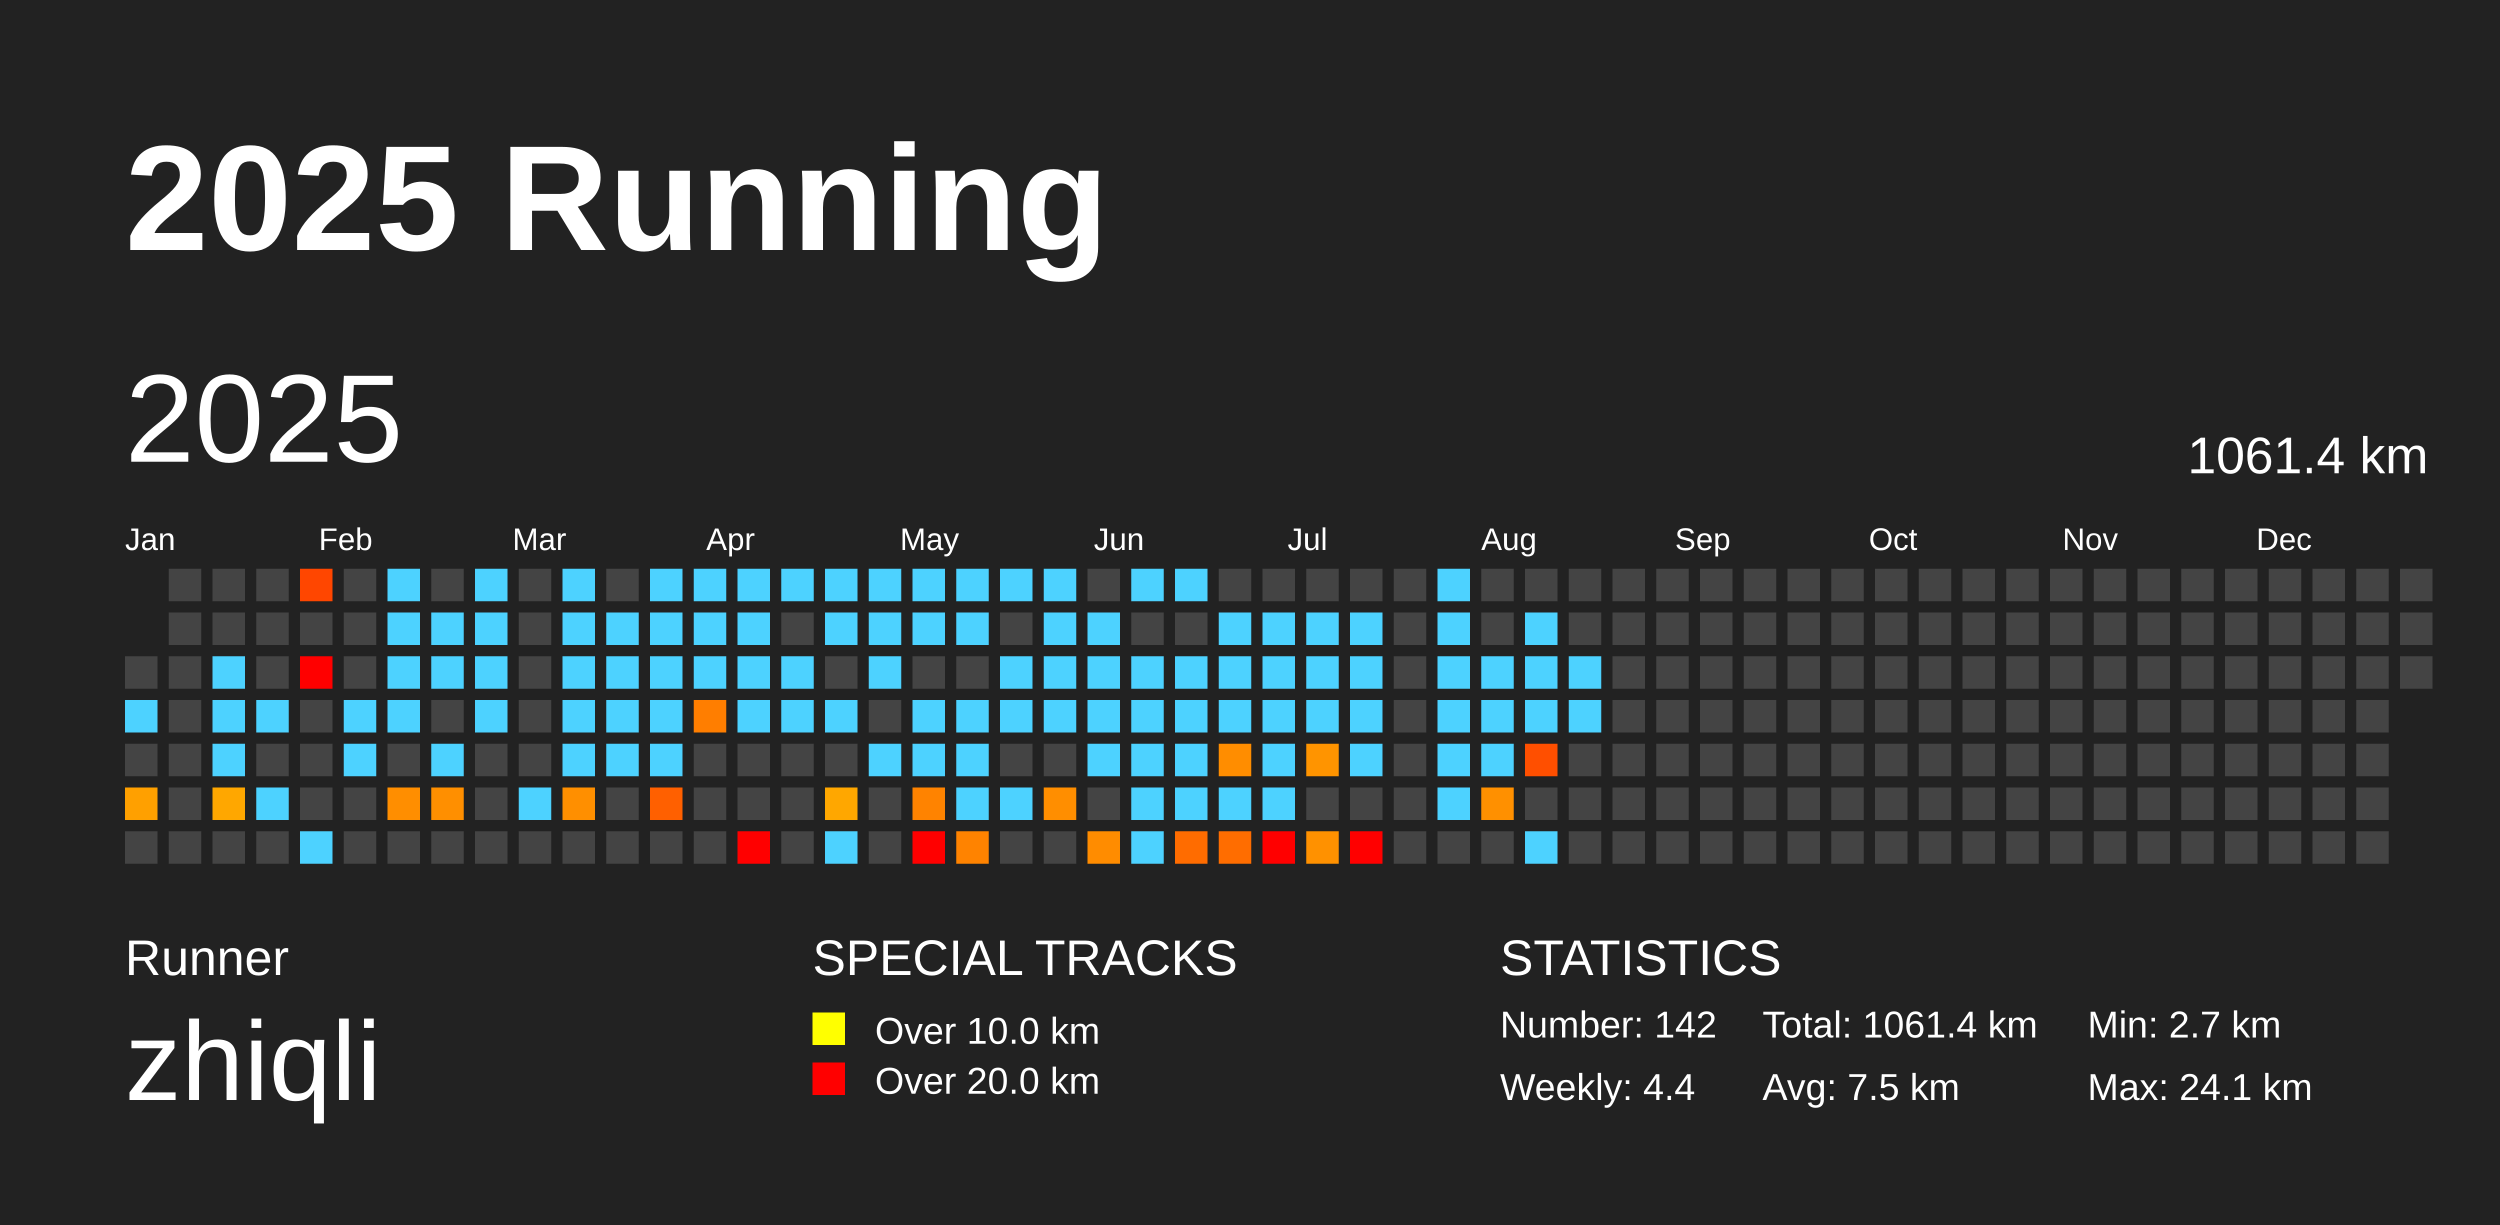
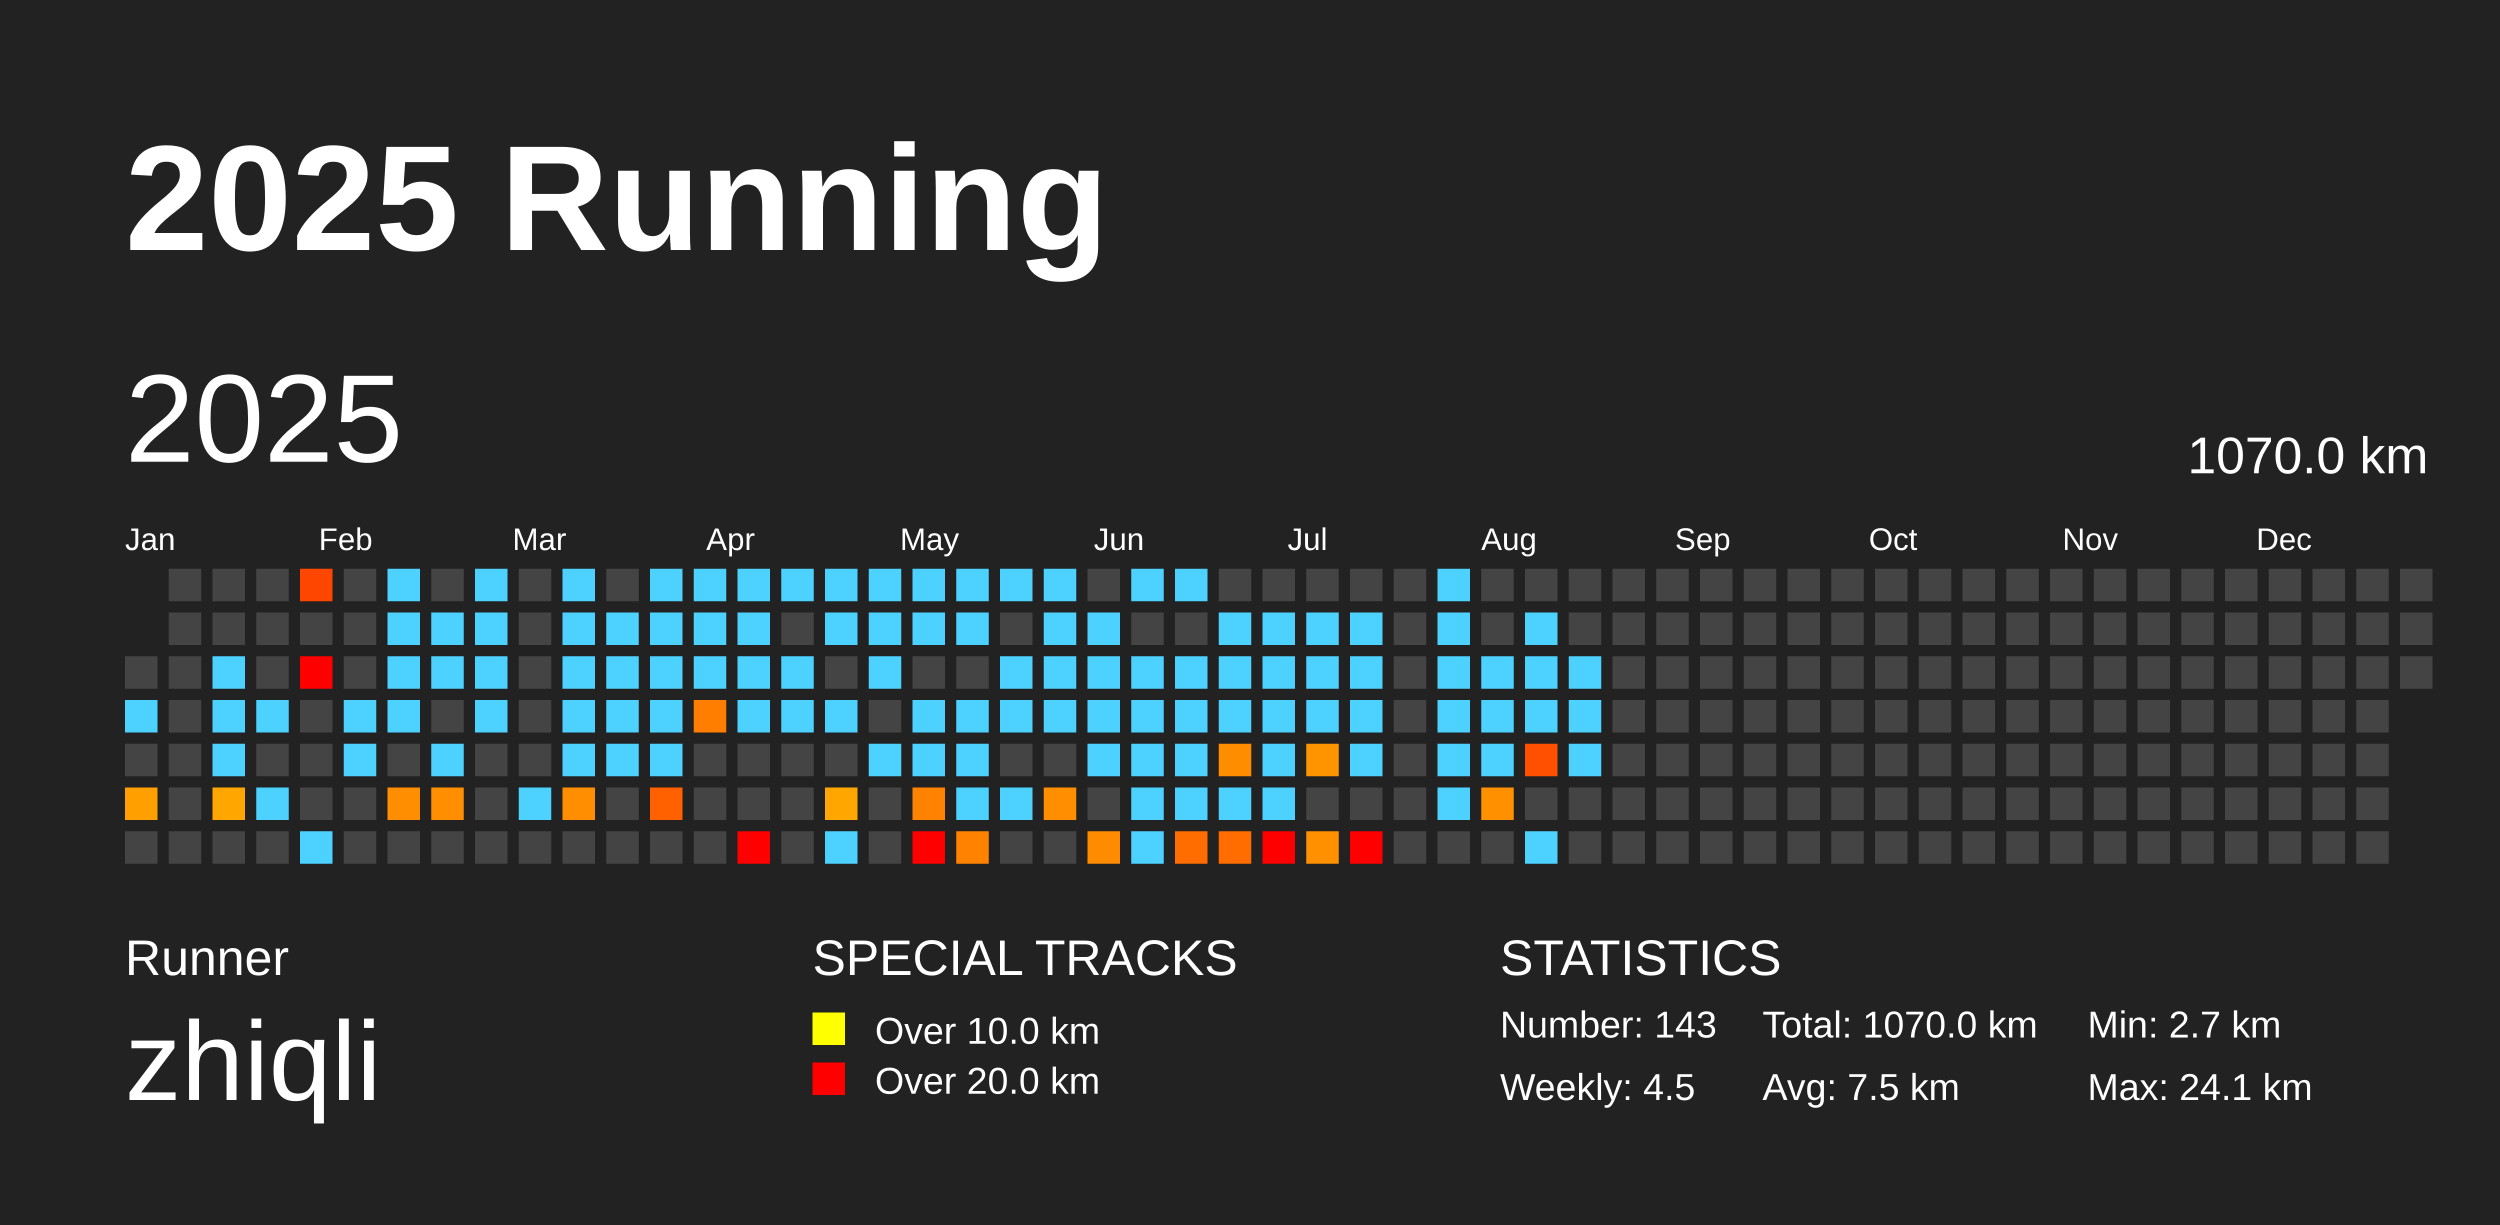
<svg xmlns="http://www.w3.org/2000/svg" baseProfile="full" height="98mm" version="1.1" viewBox="0,0,200,98" width="200mm">
  <defs />
  <rect fill="#222222" height="98" width="200" x="0" y="0" />
  <text fill="#FFFFFF" style="font-size:12px; font-family:Arial; font-weight:bold;" x="10" y="20">2025 Running</text>
  <text fill="#FFFFFF" style="font-size:4px; font-family:Arial" x="10" y="78">Runner</text>
  <text fill="#FFFFFF" style="font-size:9px; font-family:Arial" x="10" y="88">zhiqli</text>
  <text fill="#FFFFFF" style="font-size:4px; font-family:Arial" x="65" y="78">SPECIAL TRACKS</text>
  <rect fill="yellow" height="2.6" width="2.6" x="65" y="81" />
  <text fill="#FFFFFF" style="font-size:3px; font-family:Arial" x="70" y="83.5">Over 10.0 km</text>
  <rect fill="red" height="2.6" width="2.6" x="65" y="85" />
  <text fill="#FFFFFF" style="font-size:3px; font-family:Arial" x="70" y="87.5">Over 20.0 km</text>
  <text fill="#FFFFFF" style="font-size:4px; font-family:Arial" x="120" y="78">STATISTICS</text>
-   <text fill="#FFFFFF" style="font-size:3px; font-family:Arial" x="120" y="83">Number: 142</text>
-   <text fill="#FFFFFF" style="font-size:3px; font-family:Arial" x="120" y="88">Weekly: 4.4</text>
-   <text fill="#FFFFFF" style="font-size:3px; font-family:Arial" x="141" y="83">Total: 1061.4 km</text>
+   <text fill="#FFFFFF" style="font-size:3px; font-family:Arial" x="120" y="83">Number: 143</text>
+   <text fill="#FFFFFF" style="font-size:3px; font-family:Arial" x="120" y="88">Weekly: 4.5</text>
+   <text fill="#FFFFFF" style="font-size:3px; font-family:Arial" x="141" y="83">Total: 1070.0 km</text>
  <text fill="#FFFFFF" style="font-size:3px; font-family:Arial" x="141" y="88">Avg: 7.5 km</text>
  <text fill="#FFFFFF" style="font-size:3px; font-family:Arial" x="167" y="83">Min: 2.7 km</text>
  <text fill="#FFFFFF" style="font-size:3px; font-family:Arial" x="167" y="88">Max: 24.1 km</text>
  <text dominant-baseline="hanging" fill="#FFFFFF" style="font-size:10.0px; font-family:Arial;" x="10" y="30">2025</text>
-   <text dominant-baseline="hanging" fill="#FFFFFF" style="font-size:4.125px; font-family:Arial;" x="175" y="35">1061.4 km</text>
+   <text dominant-baseline="hanging" fill="#FFFFFF" style="font-size:4.125px; font-family:Arial;" x="175" y="35">1070.0 km</text>
  <text fill="#FFFFFF" style="font-size:2.5px; font-family:Arial" x="10.0" y="44">Jan</text>
  <text fill="#FFFFFF" style="font-size:2.5px; font-family:Arial" x="25.5" y="44">Feb</text>
  <text fill="#FFFFFF" style="font-size:2.5px; font-family:Arial" x="41.0" y="44">Mar</text>
  <text fill="#FFFFFF" style="font-size:2.5px; font-family:Arial" x="56.5" y="44">Apr</text>
  <text fill="#FFFFFF" style="font-size:2.5px; font-family:Arial" x="72.0" y="44">May</text>
  <text fill="#FFFFFF" style="font-size:2.5px; font-family:Arial" x="87.5" y="44">Jun</text>
  <text fill="#FFFFFF" style="font-size:2.5px; font-family:Arial" x="103.0" y="44">Jul</text>
  <text fill="#FFFFFF" style="font-size:2.5px; font-family:Arial" x="118.5" y="44">Aug</text>
  <text fill="#FFFFFF" style="font-size:2.5px; font-family:Arial" x="134.0" y="44">Sep</text>
  <text fill="#FFFFFF" style="font-size:2.5px; font-family:Arial" x="149.5" y="44">Oct</text>
  <text fill="#FFFFFF" style="font-size:2.5px; font-family:Arial" x="165.0" y="44">Nov</text>
  <text fill="#FFFFFF" style="font-size:2.5px; font-family:Arial" x="180.5" y="44">Dec</text>
  <rect fill="#444444" height="2.6" width="2.6" x="10.0" y="52.5" />
  <rect fill="#4dd2ff" height="2.6" width="2.6" x="10.0" y="56.0" />
  <rect fill="#444444" height="2.6" width="2.6" x="10.0" y="59.5" />
  <rect fill="#ffa000" height="2.6" width="2.6" x="10.0" y="63.0" />
  <rect fill="#444444" height="2.6" width="2.6" x="10.0" y="66.5" />
  <rect fill="#444444" height="2.6" width="2.6" x="13.5" y="45.5" />
  <rect fill="#444444" height="2.6" width="2.6" x="13.5" y="49.0" />
  <rect fill="#444444" height="2.6" width="2.6" x="13.5" y="52.5" />
  <rect fill="#444444" height="2.6" width="2.6" x="13.5" y="56.0" />
  <rect fill="#444444" height="2.6" width="2.6" x="13.5" y="59.5" />
  <rect fill="#444444" height="2.6" width="2.6" x="13.5" y="63.0" />
  <rect fill="#444444" height="2.6" width="2.6" x="13.5" y="66.5" />
  <rect fill="#444444" height="2.6" width="2.6" x="17.0" y="45.5" />
  <rect fill="#444444" height="2.6" width="2.6" x="17.0" y="49.0" />
  <rect fill="#4dd2ff" height="2.6" width="2.6" x="17.0" y="52.5" />
  <rect fill="#4dd2ff" height="2.6" width="2.6" x="17.0" y="56.0" />
  <rect fill="#4dd2ff" height="2.6" width="2.6" x="17.0" y="59.5" />
  <rect fill="#ffa700" height="2.6" width="2.6" x="17.0" y="63.0" />
  <rect fill="#444444" height="2.6" width="2.6" x="17.0" y="66.5" />
  <rect fill="#444444" height="2.6" width="2.6" x="20.5" y="45.5" />
  <rect fill="#444444" height="2.6" width="2.6" x="20.5" y="49.0" />
  <rect fill="#444444" height="2.6" width="2.6" x="20.5" y="52.5" />
  <rect fill="#4dd2ff" height="2.6" width="2.6" x="20.5" y="56.0" />
  <rect fill="#444444" height="2.6" width="2.6" x="20.5" y="59.5" />
  <rect fill="#4dd2ff" height="2.6" width="2.6" x="20.5" y="63.0" />
  <rect fill="#444444" height="2.6" width="2.6" x="20.5" y="66.5" />
  <rect fill="#ff4600" height="2.6" width="2.6" x="24.0" y="45.5" />
  <rect fill="#444444" height="2.6" width="2.6" x="24.0" y="49.0" />
  <rect fill="red" height="2.6" width="2.6" x="24.0" y="52.5" />
  <rect fill="#444444" height="2.6" width="2.6" x="24.0" y="56.0" />
  <rect fill="#444444" height="2.6" width="2.6" x="24.0" y="59.5" />
  <rect fill="#444444" height="2.6" width="2.6" x="24.0" y="63.0" />
  <rect fill="#4dd2ff" height="2.6" width="2.6" x="24.0" y="66.5" />
  <rect fill="#444444" height="2.6" width="2.6" x="27.5" y="45.5" />
  <rect fill="#444444" height="2.6" width="2.6" x="27.5" y="49.0" />
  <rect fill="#444444" height="2.6" width="2.6" x="27.5" y="52.5" />
  <rect fill="#4dd2ff" height="2.6" width="2.6" x="27.5" y="56.0" />
  <rect fill="#4dd2ff" height="2.6" width="2.6" x="27.5" y="59.5" />
  <rect fill="#444444" height="2.6" width="2.6" x="27.5" y="63.0" />
  <rect fill="#444444" height="2.6" width="2.6" x="27.5" y="66.5" />
  <rect fill="#4dd2ff" height="2.6" width="2.6" x="31.0" y="45.5" />
  <rect fill="#4dd2ff" height="2.6" width="2.6" x="31.0" y="49.0" />
  <rect fill="#4dd2ff" height="2.6" width="2.6" x="31.0" y="52.5" />
  <rect fill="#4dd2ff" height="2.6" width="2.6" x="31.0" y="56.0" />
  <rect fill="#444444" height="2.6" width="2.6" x="31.0" y="59.5" />
  <rect fill="#ff8e00" height="2.6" width="2.6" x="31.0" y="63.0" />
  <rect fill="#444444" height="2.6" width="2.6" x="31.0" y="66.5" />
  <rect fill="#444444" height="2.6" width="2.6" x="34.5" y="45.5" />
  <rect fill="#4dd2ff" height="2.6" width="2.6" x="34.5" y="49.0" />
  <rect fill="#4dd2ff" height="2.6" width="2.6" x="34.5" y="52.5" />
  <rect fill="#444444" height="2.6" width="2.6" x="34.5" y="56.0" />
  <rect fill="#4dd2ff" height="2.6" width="2.6" x="34.5" y="59.5" />
  <rect fill="#ff8f00" height="2.6" width="2.6" x="34.5" y="63.0" />
  <rect fill="#444444" height="2.6" width="2.6" x="34.5" y="66.5" />
  <rect fill="#4dd2ff" height="2.6" width="2.6" x="38.0" y="45.5" />
  <rect fill="#4dd2ff" height="2.6" width="2.6" x="38.0" y="49.0" />
  <rect fill="#4dd2ff" height="2.6" width="2.6" x="38.0" y="52.5" />
  <rect fill="#4dd2ff" height="2.6" width="2.6" x="38.0" y="56.0" />
  <rect fill="#444444" height="2.6" width="2.6" x="38.0" y="59.5" />
  <rect fill="#444444" height="2.6" width="2.6" x="38.0" y="63.0" />
  <rect fill="#444444" height="2.6" width="2.6" x="38.0" y="66.5" />
  <rect fill="#444444" height="2.6" width="2.6" x="41.5" y="45.5" />
  <rect fill="#444444" height="2.6" width="2.6" x="41.5" y="49.0" />
  <rect fill="#444444" height="2.6" width="2.6" x="41.5" y="52.5" />
  <rect fill="#444444" height="2.6" width="2.6" x="41.5" y="56.0" />
  <rect fill="#444444" height="2.6" width="2.6" x="41.5" y="59.5" />
  <rect fill="#4dd2ff" height="2.6" width="2.6" x="41.5" y="63.0" />
  <rect fill="#444444" height="2.6" width="2.6" x="41.5" y="66.5" />
  <rect fill="#4dd2ff" height="2.6" width="2.6" x="45.0" y="45.5" />
  <rect fill="#4dd2ff" height="2.6" width="2.6" x="45.0" y="49.0" />
  <rect fill="#4dd2ff" height="2.6" width="2.6" x="45.0" y="52.5" />
  <rect fill="#4dd2ff" height="2.6" width="2.6" x="45.0" y="56.0" />
  <rect fill="#4dd2ff" height="2.6" width="2.6" x="45.0" y="59.5" />
  <rect fill="#ff8f00" height="2.6" width="2.6" x="45.0" y="63.0" />
  <rect fill="#444444" height="2.6" width="2.6" x="45.0" y="66.5" />
  <rect fill="#444444" height="2.6" width="2.6" x="48.5" y="45.5" />
  <rect fill="#4dd2ff" height="2.6" width="2.6" x="48.5" y="49.0" />
  <rect fill="#4dd2ff" height="2.6" width="2.6" x="48.5" y="52.5" />
  <rect fill="#4dd2ff" height="2.6" width="2.6" x="48.5" y="56.0" />
  <rect fill="#4dd2ff" height="2.6" width="2.6" x="48.5" y="59.5" />
  <rect fill="#444444" height="2.6" width="2.6" x="48.5" y="63.0" />
  <rect fill="#444444" height="2.6" width="2.6" x="48.5" y="66.5" />
  <rect fill="#4dd2ff" height="2.6" width="2.6" x="52.0" y="45.5" />
  <rect fill="#4dd2ff" height="2.6" width="2.6" x="52.0" y="49.0" />
  <rect fill="#4dd2ff" height="2.6" width="2.6" x="52.0" y="52.5" />
  <rect fill="#4dd2ff" height="2.6" width="2.6" x="52.0" y="56.0" />
  <rect fill="#4dd2ff" height="2.6" width="2.6" x="52.0" y="59.5" />
  <rect fill="#ff6000" height="2.6" width="2.6" x="52.0" y="63.0" />
  <rect fill="#444444" height="2.6" width="2.6" x="52.0" y="66.5" />
  <rect fill="#4dd2ff" height="2.6" width="2.6" x="55.5" y="45.5" />
  <rect fill="#4dd2ff" height="2.6" width="2.6" x="55.5" y="49.0" />
  <rect fill="#4dd2ff" height="2.6" width="2.6" x="55.5" y="52.5" />
  <rect fill="#ff7e00" height="2.6" width="2.6" x="55.5" y="56.0" />
  <rect fill="#444444" height="2.6" width="2.6" x="55.5" y="59.5" />
  <rect fill="#444444" height="2.6" width="2.6" x="55.5" y="63.0" />
  <rect fill="#444444" height="2.6" width="2.6" x="55.5" y="66.5" />
  <rect fill="#4dd2ff" height="2.6" width="2.6" x="59.0" y="45.5" />
  <rect fill="#4dd2ff" height="2.6" width="2.6" x="59.0" y="49.0" />
  <rect fill="#4dd2ff" height="2.6" width="2.6" x="59.0" y="52.5" />
  <rect fill="#4dd2ff" height="2.6" width="2.6" x="59.0" y="56.0" />
  <rect fill="#444444" height="2.6" width="2.6" x="59.0" y="59.5" />
  <rect fill="#444444" height="2.6" width="2.6" x="59.0" y="63.0" />
  <rect fill="red" height="2.6" width="2.6" x="59.0" y="66.5" />
  <rect fill="#4dd2ff" height="2.6" width="2.6" x="62.5" y="45.5" />
  <rect fill="#444444" height="2.6" width="2.6" x="62.5" y="49.0" />
  <rect fill="#4dd2ff" height="2.6" width="2.6" x="62.5" y="52.5" />
  <rect fill="#4dd2ff" height="2.6" width="2.6" x="62.5" y="56.0" />
  <rect fill="#444444" height="2.6" width="2.6" x="62.5" y="59.5" />
  <rect fill="#444444" height="2.6" width="2.6" x="62.5" y="63.0" />
  <rect fill="#444444" height="2.6" width="2.6" x="62.5" y="66.5" />
  <rect fill="#4dd2ff" height="2.6" width="2.6" x="66.0" y="45.5" />
  <rect fill="#4dd2ff" height="2.6" width="2.6" x="66.0" y="49.0" />
  <rect fill="#444444" height="2.6" width="2.6" x="66.0" y="52.5" />
  <rect fill="#4dd2ff" height="2.6" width="2.6" x="66.0" y="56.0" />
  <rect fill="#444444" height="2.6" width="2.6" x="66.0" y="59.5" />
  <rect fill="#ffa700" height="2.6" width="2.6" x="66.0" y="63.0" />
  <rect fill="#4dd2ff" height="2.6" width="2.6" x="66.0" y="66.5" />
  <rect fill="#4dd2ff" height="2.6" width="2.6" x="69.5" y="45.5" />
  <rect fill="#4dd2ff" height="2.6" width="2.6" x="69.5" y="49.0" />
  <rect fill="#4dd2ff" height="2.6" width="2.6" x="69.5" y="52.5" />
  <rect fill="#444444" height="2.6" width="2.6" x="69.5" y="56.0" />
  <rect fill="#4dd2ff" height="2.6" width="2.6" x="69.5" y="59.5" />
  <rect fill="#444444" height="2.6" width="2.6" x="69.5" y="63.0" />
  <rect fill="#444444" height="2.6" width="2.6" x="69.5" y="66.5" />
  <rect fill="#4dd2ff" height="2.6" width="2.6" x="73.0" y="45.5" />
  <rect fill="#4dd2ff" height="2.6" width="2.6" x="73.0" y="49.0" />
  <rect fill="#444444" height="2.6" width="2.6" x="73.0" y="52.5" />
  <rect fill="#4dd2ff" height="2.6" width="2.6" x="73.0" y="56.0" />
  <rect fill="#4dd2ff" height="2.6" width="2.6" x="73.0" y="59.5" />
  <rect fill="#ff8300" height="2.6" width="2.6" x="73.0" y="63.0" />
  <rect fill="red" height="2.6" width="2.6" x="73.0" y="66.5" />
  <rect fill="#4dd2ff" height="2.6" width="2.6" x="76.5" y="45.5" />
  <rect fill="#4dd2ff" height="2.6" width="2.6" x="76.5" y="49.0" />
  <rect fill="#444444" height="2.6" width="2.6" x="76.5" y="52.5" />
  <rect fill="#4dd2ff" height="2.6" width="2.6" x="76.5" y="56.0" />
  <rect fill="#4dd2ff" height="2.6" width="2.6" x="76.5" y="59.5" />
  <rect fill="#4dd2ff" height="2.6" width="2.6" x="76.5" y="63.0" />
  <rect fill="#ff8300" height="2.6" width="2.6" x="76.5" y="66.5" />
  <rect fill="#4dd2ff" height="2.6" width="2.6" x="80.0" y="45.5" />
  <rect fill="#444444" height="2.6" width="2.6" x="80.0" y="49.0" />
  <rect fill="#4dd2ff" height="2.6" width="2.6" x="80.0" y="52.5" />
  <rect fill="#4dd2ff" height="2.6" width="2.6" x="80.0" y="56.0" />
  <rect fill="#444444" height="2.6" width="2.6" x="80.0" y="59.5" />
  <rect fill="#4dd2ff" height="2.6" width="2.6" x="80.0" y="63.0" />
  <rect fill="#444444" height="2.6" width="2.6" x="80.0" y="66.5" />
  <rect fill="#4dd2ff" height="2.6" width="2.6" x="83.5" y="45.5" />
  <rect fill="#4dd2ff" height="2.6" width="2.6" x="83.5" y="49.0" />
  <rect fill="#4dd2ff" height="2.6" width="2.6" x="83.5" y="52.5" />
  <rect fill="#4dd2ff" height="2.6" width="2.6" x="83.5" y="56.0" />
  <rect fill="#444444" height="2.6" width="2.6" x="83.5" y="59.5" />
  <rect fill="#ff8e00" height="2.6" width="2.6" x="83.5" y="63.0" />
  <rect fill="#444444" height="2.6" width="2.6" x="83.5" y="66.5" />
  <rect fill="#444444" height="2.6" width="2.6" x="87.0" y="45.5" />
  <rect fill="#4dd2ff" height="2.6" width="2.6" x="87.0" y="49.0" />
  <rect fill="#4dd2ff" height="2.6" width="2.6" x="87.0" y="52.5" />
  <rect fill="#4dd2ff" height="2.6" width="2.6" x="87.0" y="56.0" />
  <rect fill="#4dd2ff" height="2.6" width="2.6" x="87.0" y="59.5" />
  <rect fill="#444444" height="2.6" width="2.6" x="87.0" y="63.0" />
  <rect fill="#ff8c00" height="2.6" width="2.6" x="87.0" y="66.5" />
  <rect fill="#4dd2ff" height="2.6" width="2.6" x="90.5" y="45.5" />
  <rect fill="#444444" height="2.6" width="2.6" x="90.5" y="49.0" />
  <rect fill="#4dd2ff" height="2.6" width="2.6" x="90.5" y="52.5" />
  <rect fill="#4dd2ff" height="2.6" width="2.6" x="90.5" y="56.0" />
  <rect fill="#4dd2ff" height="2.6" width="2.6" x="90.5" y="59.5" />
  <rect fill="#4dd2ff" height="2.6" width="2.6" x="90.5" y="63.0" />
  <rect fill="#4dd2ff" height="2.6" width="2.6" x="90.5" y="66.5" />
  <rect fill="#4dd2ff" height="2.6" width="2.6" x="94.0" y="45.5" />
  <rect fill="#444444" height="2.6" width="2.6" x="94.0" y="49.0" />
  <rect fill="#4dd2ff" height="2.6" width="2.6" x="94.0" y="52.5" />
  <rect fill="#4dd2ff" height="2.6" width="2.6" x="94.0" y="56.0" />
  <rect fill="#4dd2ff" height="2.6" width="2.6" x="94.0" y="59.5" />
  <rect fill="#4dd2ff" height="2.6" width="2.6" x="94.0" y="63.0" />
  <rect fill="#ff6c00" height="2.6" width="2.6" x="94.0" y="66.5" />
  <rect fill="#444444" height="2.6" width="2.6" x="97.5" y="45.5" />
  <rect fill="#4dd2ff" height="2.6" width="2.6" x="97.5" y="49.0" />
  <rect fill="#4dd2ff" height="2.6" width="2.6" x="97.5" y="52.5" />
  <rect fill="#4dd2ff" height="2.6" width="2.6" x="97.5" y="56.0" />
  <rect fill="#ff8d00" height="2.6" width="2.6" x="97.5" y="59.5" />
  <rect fill="#4dd2ff" height="2.6" width="2.6" x="97.5" y="63.0" />
  <rect fill="#ff6d00" height="2.6" width="2.6" x="97.5" y="66.5" />
  <rect fill="#444444" height="2.6" width="2.6" x="101.0" y="45.5" />
  <rect fill="#4dd2ff" height="2.6" width="2.6" x="101.0" y="49.0" />
  <rect fill="#4dd2ff" height="2.6" width="2.6" x="101.0" y="52.5" />
  <rect fill="#4dd2ff" height="2.6" width="2.6" x="101.0" y="56.0" />
  <rect fill="#4dd2ff" height="2.6" width="2.6" x="101.0" y="59.5" />
  <rect fill="#4dd2ff" height="2.6" width="2.6" x="101.0" y="63.0" />
  <rect fill="red" height="2.6" width="2.6" x="101.0" y="66.5" />
  <rect fill="#444444" height="2.6" width="2.6" x="104.5" y="45.5" />
  <rect fill="#4dd2ff" height="2.6" width="2.6" x="104.5" y="49.0" />
  <rect fill="#4dd2ff" height="2.6" width="2.6" x="104.5" y="52.5" />
  <rect fill="#4dd2ff" height="2.6" width="2.6" x="104.5" y="56.0" />
  <rect fill="#ff9400" height="2.6" width="2.6" x="104.5" y="59.5" />
  <rect fill="#444444" height="2.6" width="2.6" x="104.5" y="63.0" />
  <rect fill="#ff9100" height="2.6" width="2.6" x="104.5" y="66.5" />
  <rect fill="#444444" height="2.6" width="2.6" x="108.0" y="45.5" />
  <rect fill="#4dd2ff" height="2.6" width="2.6" x="108.0" y="49.0" />
  <rect fill="#4dd2ff" height="2.6" width="2.6" x="108.0" y="52.5" />
  <rect fill="#4dd2ff" height="2.6" width="2.6" x="108.0" y="56.0" />
  <rect fill="#4dd2ff" height="2.6" width="2.6" x="108.0" y="59.5" />
  <rect fill="#444444" height="2.6" width="2.6" x="108.0" y="63.0" />
  <rect fill="red" height="2.6" width="2.6" x="108.0" y="66.5" />
  <rect fill="#444444" height="2.6" width="2.6" x="111.5" y="45.5" />
  <rect fill="#444444" height="2.6" width="2.6" x="111.5" y="49.0" />
  <rect fill="#444444" height="2.6" width="2.6" x="111.5" y="52.5" />
  <rect fill="#444444" height="2.6" width="2.6" x="111.5" y="56.0" />
  <rect fill="#444444" height="2.6" width="2.6" x="111.5" y="59.5" />
  <rect fill="#444444" height="2.6" width="2.6" x="111.5" y="63.0" />
  <rect fill="#444444" height="2.6" width="2.6" x="111.5" y="66.5" />
  <rect fill="#4dd2ff" height="2.6" width="2.6" x="115.0" y="45.5" />
  <rect fill="#4dd2ff" height="2.6" width="2.6" x="115.0" y="49.0" />
  <rect fill="#4dd2ff" height="2.6" width="2.6" x="115.0" y="52.5" />
  <rect fill="#4dd2ff" height="2.6" width="2.6" x="115.0" y="56.0" />
  <rect fill="#4dd2ff" height="2.6" width="2.6" x="115.0" y="59.5" />
  <rect fill="#4dd2ff" height="2.6" width="2.6" x="115.0" y="63.0" />
  <rect fill="#444444" height="2.6" width="2.6" x="115.0" y="66.5" />
  <rect fill="#444444" height="2.6" width="2.6" x="118.5" y="45.5" />
  <rect fill="#444444" height="2.6" width="2.6" x="118.5" y="49.0" />
  <rect fill="#4dd2ff" height="2.6" width="2.6" x="118.5" y="52.5" />
  <rect fill="#4dd2ff" height="2.6" width="2.6" x="118.5" y="56.0" />
  <rect fill="#4dd2ff" height="2.6" width="2.6" x="118.5" y="59.5" />
  <rect fill="#ff9000" height="2.6" width="2.6" x="118.5" y="63.0" />
  <rect fill="#444444" height="2.6" width="2.6" x="118.5" y="66.5" />
  <rect fill="#444444" height="2.6" width="2.6" x="122.0" y="45.5" />
  <rect fill="#4dd2ff" height="2.6" width="2.6" x="122.0" y="49.0" />
  <rect fill="#4dd2ff" height="2.6" width="2.6" x="122.0" y="52.5" />
  <rect fill="#4dd2ff" height="2.6" width="2.6" x="122.0" y="56.0" />
  <rect fill="#ff4f00" height="2.6" width="2.6" x="122.0" y="59.5" />
  <rect fill="#444444" height="2.6" width="2.6" x="122.0" y="63.0" />
  <rect fill="#4dd2ff" height="2.6" width="2.6" x="122.0" y="66.5" />
  <rect fill="#444444" height="2.6" width="2.6" x="125.5" y="45.5" />
  <rect fill="#444444" height="2.6" width="2.6" x="125.5" y="49.0" />
  <rect fill="#4dd2ff" height="2.6" width="2.6" x="125.5" y="52.5" />
  <rect fill="#4dd2ff" height="2.6" width="2.6" x="125.5" y="56.0" />
-   <rect fill="#444444" height="2.6" width="2.6" x="125.5" y="59.5" />
+   <rect fill="#4dd2ff" height="2.6" width="2.6" x="125.5" y="59.5" />
  <rect fill="#444444" height="2.6" width="2.6" x="125.5" y="63.0" />
  <rect fill="#444444" height="2.6" width="2.6" x="125.5" y="66.5" />
  <rect fill="#444444" height="2.6" width="2.6" x="129.0" y="45.5" />
  <rect fill="#444444" height="2.6" width="2.6" x="129.0" y="49.0" />
  <rect fill="#444444" height="2.6" width="2.6" x="129.0" y="52.5" />
  <rect fill="#444444" height="2.6" width="2.6" x="129.0" y="56.0" />
  <rect fill="#444444" height="2.6" width="2.6" x="129.0" y="59.5" />
  <rect fill="#444444" height="2.6" width="2.6" x="129.0" y="63.0" />
  <rect fill="#444444" height="2.6" width="2.6" x="129.0" y="66.5" />
  <rect fill="#444444" height="2.6" width="2.6" x="132.5" y="45.5" />
  <rect fill="#444444" height="2.6" width="2.6" x="132.5" y="49.0" />
  <rect fill="#444444" height="2.6" width="2.6" x="132.5" y="52.5" />
  <rect fill="#444444" height="2.6" width="2.6" x="132.5" y="56.0" />
  <rect fill="#444444" height="2.6" width="2.6" x="132.5" y="59.5" />
  <rect fill="#444444" height="2.6" width="2.6" x="132.5" y="63.0" />
  <rect fill="#444444" height="2.6" width="2.6" x="132.5" y="66.5" />
  <rect fill="#444444" height="2.6" width="2.6" x="136.0" y="45.5" />
  <rect fill="#444444" height="2.6" width="2.6" x="136.0" y="49.0" />
  <rect fill="#444444" height="2.6" width="2.6" x="136.0" y="52.5" />
  <rect fill="#444444" height="2.6" width="2.6" x="136.0" y="56.0" />
  <rect fill="#444444" height="2.6" width="2.6" x="136.0" y="59.5" />
  <rect fill="#444444" height="2.6" width="2.6" x="136.0" y="63.0" />
  <rect fill="#444444" height="2.6" width="2.6" x="136.0" y="66.5" />
  <rect fill="#444444" height="2.6" width="2.6" x="139.5" y="45.5" />
  <rect fill="#444444" height="2.6" width="2.6" x="139.5" y="49.0" />
  <rect fill="#444444" height="2.6" width="2.6" x="139.5" y="52.5" />
  <rect fill="#444444" height="2.6" width="2.6" x="139.5" y="56.0" />
  <rect fill="#444444" height="2.6" width="2.6" x="139.5" y="59.5" />
  <rect fill="#444444" height="2.6" width="2.6" x="139.5" y="63.0" />
  <rect fill="#444444" height="2.6" width="2.6" x="139.5" y="66.5" />
  <rect fill="#444444" height="2.6" width="2.6" x="143.0" y="45.5" />
  <rect fill="#444444" height="2.6" width="2.6" x="143.0" y="49.0" />
  <rect fill="#444444" height="2.6" width="2.6" x="143.0" y="52.5" />
  <rect fill="#444444" height="2.6" width="2.6" x="143.0" y="56.0" />
  <rect fill="#444444" height="2.6" width="2.6" x="143.0" y="59.5" />
  <rect fill="#444444" height="2.6" width="2.6" x="143.0" y="63.0" />
  <rect fill="#444444" height="2.6" width="2.6" x="143.0" y="66.5" />
  <rect fill="#444444" height="2.6" width="2.6" x="146.5" y="45.5" />
  <rect fill="#444444" height="2.6" width="2.6" x="146.5" y="49.0" />
  <rect fill="#444444" height="2.6" width="2.6" x="146.5" y="52.5" />
  <rect fill="#444444" height="2.6" width="2.6" x="146.5" y="56.0" />
  <rect fill="#444444" height="2.6" width="2.6" x="146.5" y="59.5" />
  <rect fill="#444444" height="2.6" width="2.6" x="146.5" y="63.0" />
  <rect fill="#444444" height="2.6" width="2.6" x="146.5" y="66.5" />
  <rect fill="#444444" height="2.6" width="2.6" x="150.0" y="45.5" />
  <rect fill="#444444" height="2.6" width="2.6" x="150.0" y="49.0" />
  <rect fill="#444444" height="2.6" width="2.6" x="150.0" y="52.5" />
  <rect fill="#444444" height="2.6" width="2.6" x="150.0" y="56.0" />
  <rect fill="#444444" height="2.6" width="2.6" x="150.0" y="59.5" />
  <rect fill="#444444" height="2.6" width="2.6" x="150.0" y="63.0" />
  <rect fill="#444444" height="2.6" width="2.6" x="150.0" y="66.5" />
  <rect fill="#444444" height="2.6" width="2.6" x="153.5" y="45.5" />
  <rect fill="#444444" height="2.6" width="2.6" x="153.5" y="49.0" />
  <rect fill="#444444" height="2.6" width="2.6" x="153.5" y="52.5" />
  <rect fill="#444444" height="2.6" width="2.6" x="153.5" y="56.0" />
  <rect fill="#444444" height="2.6" width="2.6" x="153.5" y="59.5" />
  <rect fill="#444444" height="2.6" width="2.6" x="153.5" y="63.0" />
  <rect fill="#444444" height="2.6" width="2.6" x="153.5" y="66.5" />
  <rect fill="#444444" height="2.6" width="2.6" x="157.0" y="45.5" />
  <rect fill="#444444" height="2.6" width="2.6" x="157.0" y="49.0" />
  <rect fill="#444444" height="2.6" width="2.6" x="157.0" y="52.5" />
  <rect fill="#444444" height="2.6" width="2.6" x="157.0" y="56.0" />
  <rect fill="#444444" height="2.6" width="2.6" x="157.0" y="59.5" />
  <rect fill="#444444" height="2.6" width="2.6" x="157.0" y="63.0" />
  <rect fill="#444444" height="2.6" width="2.6" x="157.0" y="66.5" />
  <rect fill="#444444" height="2.6" width="2.6" x="160.5" y="45.5" />
  <rect fill="#444444" height="2.6" width="2.6" x="160.5" y="49.0" />
  <rect fill="#444444" height="2.6" width="2.6" x="160.5" y="52.5" />
  <rect fill="#444444" height="2.6" width="2.6" x="160.5" y="56.0" />
  <rect fill="#444444" height="2.6" width="2.6" x="160.5" y="59.5" />
  <rect fill="#444444" height="2.6" width="2.6" x="160.5" y="63.0" />
  <rect fill="#444444" height="2.6" width="2.6" x="160.5" y="66.5" />
  <rect fill="#444444" height="2.6" width="2.6" x="164.0" y="45.5" />
  <rect fill="#444444" height="2.6" width="2.6" x="164.0" y="49.0" />
  <rect fill="#444444" height="2.6" width="2.6" x="164.0" y="52.5" />
  <rect fill="#444444" height="2.6" width="2.6" x="164.0" y="56.0" />
  <rect fill="#444444" height="2.6" width="2.6" x="164.0" y="59.5" />
  <rect fill="#444444" height="2.6" width="2.6" x="164.0" y="63.0" />
  <rect fill="#444444" height="2.6" width="2.6" x="164.0" y="66.5" />
  <rect fill="#444444" height="2.6" width="2.6" x="167.5" y="45.5" />
  <rect fill="#444444" height="2.6" width="2.6" x="167.5" y="49.0" />
  <rect fill="#444444" height="2.6" width="2.6" x="167.5" y="52.5" />
  <rect fill="#444444" height="2.6" width="2.6" x="167.5" y="56.0" />
  <rect fill="#444444" height="2.6" width="2.6" x="167.5" y="59.5" />
  <rect fill="#444444" height="2.6" width="2.6" x="167.5" y="63.0" />
  <rect fill="#444444" height="2.6" width="2.6" x="167.5" y="66.5" />
  <rect fill="#444444" height="2.6" width="2.6" x="171.0" y="45.5" />
  <rect fill="#444444" height="2.6" width="2.6" x="171.0" y="49.0" />
  <rect fill="#444444" height="2.6" width="2.6" x="171.0" y="52.5" />
  <rect fill="#444444" height="2.6" width="2.6" x="171.0" y="56.0" />
  <rect fill="#444444" height="2.6" width="2.6" x="171.0" y="59.5" />
  <rect fill="#444444" height="2.6" width="2.6" x="171.0" y="63.0" />
  <rect fill="#444444" height="2.6" width="2.6" x="171.0" y="66.5" />
  <rect fill="#444444" height="2.6" width="2.6" x="174.5" y="45.5" />
  <rect fill="#444444" height="2.6" width="2.6" x="174.5" y="49.0" />
  <rect fill="#444444" height="2.6" width="2.6" x="174.5" y="52.5" />
  <rect fill="#444444" height="2.6" width="2.6" x="174.5" y="56.0" />
  <rect fill="#444444" height="2.6" width="2.6" x="174.5" y="59.5" />
  <rect fill="#444444" height="2.6" width="2.6" x="174.5" y="63.0" />
  <rect fill="#444444" height="2.6" width="2.6" x="174.5" y="66.5" />
  <rect fill="#444444" height="2.6" width="2.6" x="178.0" y="45.5" />
  <rect fill="#444444" height="2.6" width="2.6" x="178.0" y="49.0" />
  <rect fill="#444444" height="2.6" width="2.6" x="178.0" y="52.5" />
  <rect fill="#444444" height="2.6" width="2.6" x="178.0" y="56.0" />
  <rect fill="#444444" height="2.6" width="2.6" x="178.0" y="59.5" />
  <rect fill="#444444" height="2.6" width="2.6" x="178.0" y="63.0" />
  <rect fill="#444444" height="2.6" width="2.6" x="178.0" y="66.5" />
  <rect fill="#444444" height="2.6" width="2.6" x="181.5" y="45.5" />
  <rect fill="#444444" height="2.6" width="2.6" x="181.5" y="49.0" />
  <rect fill="#444444" height="2.6" width="2.6" x="181.5" y="52.5" />
  <rect fill="#444444" height="2.6" width="2.6" x="181.5" y="56.0" />
  <rect fill="#444444" height="2.6" width="2.6" x="181.5" y="59.5" />
  <rect fill="#444444" height="2.6" width="2.6" x="181.5" y="63.0" />
  <rect fill="#444444" height="2.6" width="2.6" x="181.5" y="66.5" />
  <rect fill="#444444" height="2.6" width="2.6" x="185.0" y="45.5" />
  <rect fill="#444444" height="2.6" width="2.6" x="185.0" y="49.0" />
  <rect fill="#444444" height="2.6" width="2.6" x="185.0" y="52.5" />
  <rect fill="#444444" height="2.6" width="2.6" x="185.0" y="56.0" />
  <rect fill="#444444" height="2.6" width="2.6" x="185.0" y="59.5" />
  <rect fill="#444444" height="2.6" width="2.6" x="185.0" y="63.0" />
  <rect fill="#444444" height="2.6" width="2.6" x="185.0" y="66.5" />
  <rect fill="#444444" height="2.6" width="2.6" x="188.5" y="45.5" />
  <rect fill="#444444" height="2.6" width="2.6" x="188.5" y="49.0" />
  <rect fill="#444444" height="2.6" width="2.6" x="188.5" y="52.5" />
  <rect fill="#444444" height="2.6" width="2.6" x="188.5" y="56.0" />
  <rect fill="#444444" height="2.6" width="2.6" x="188.5" y="59.5" />
  <rect fill="#444444" height="2.6" width="2.6" x="188.5" y="63.0" />
  <rect fill="#444444" height="2.6" width="2.6" x="188.5" y="66.5" />
  <rect fill="#444444" height="2.6" width="2.6" x="192.0" y="45.5" />
  <rect fill="#444444" height="2.6" width="2.6" x="192.0" y="49.0" />
  <rect fill="#444444" height="2.6" width="2.6" x="192.0" y="52.5" />
</svg>
